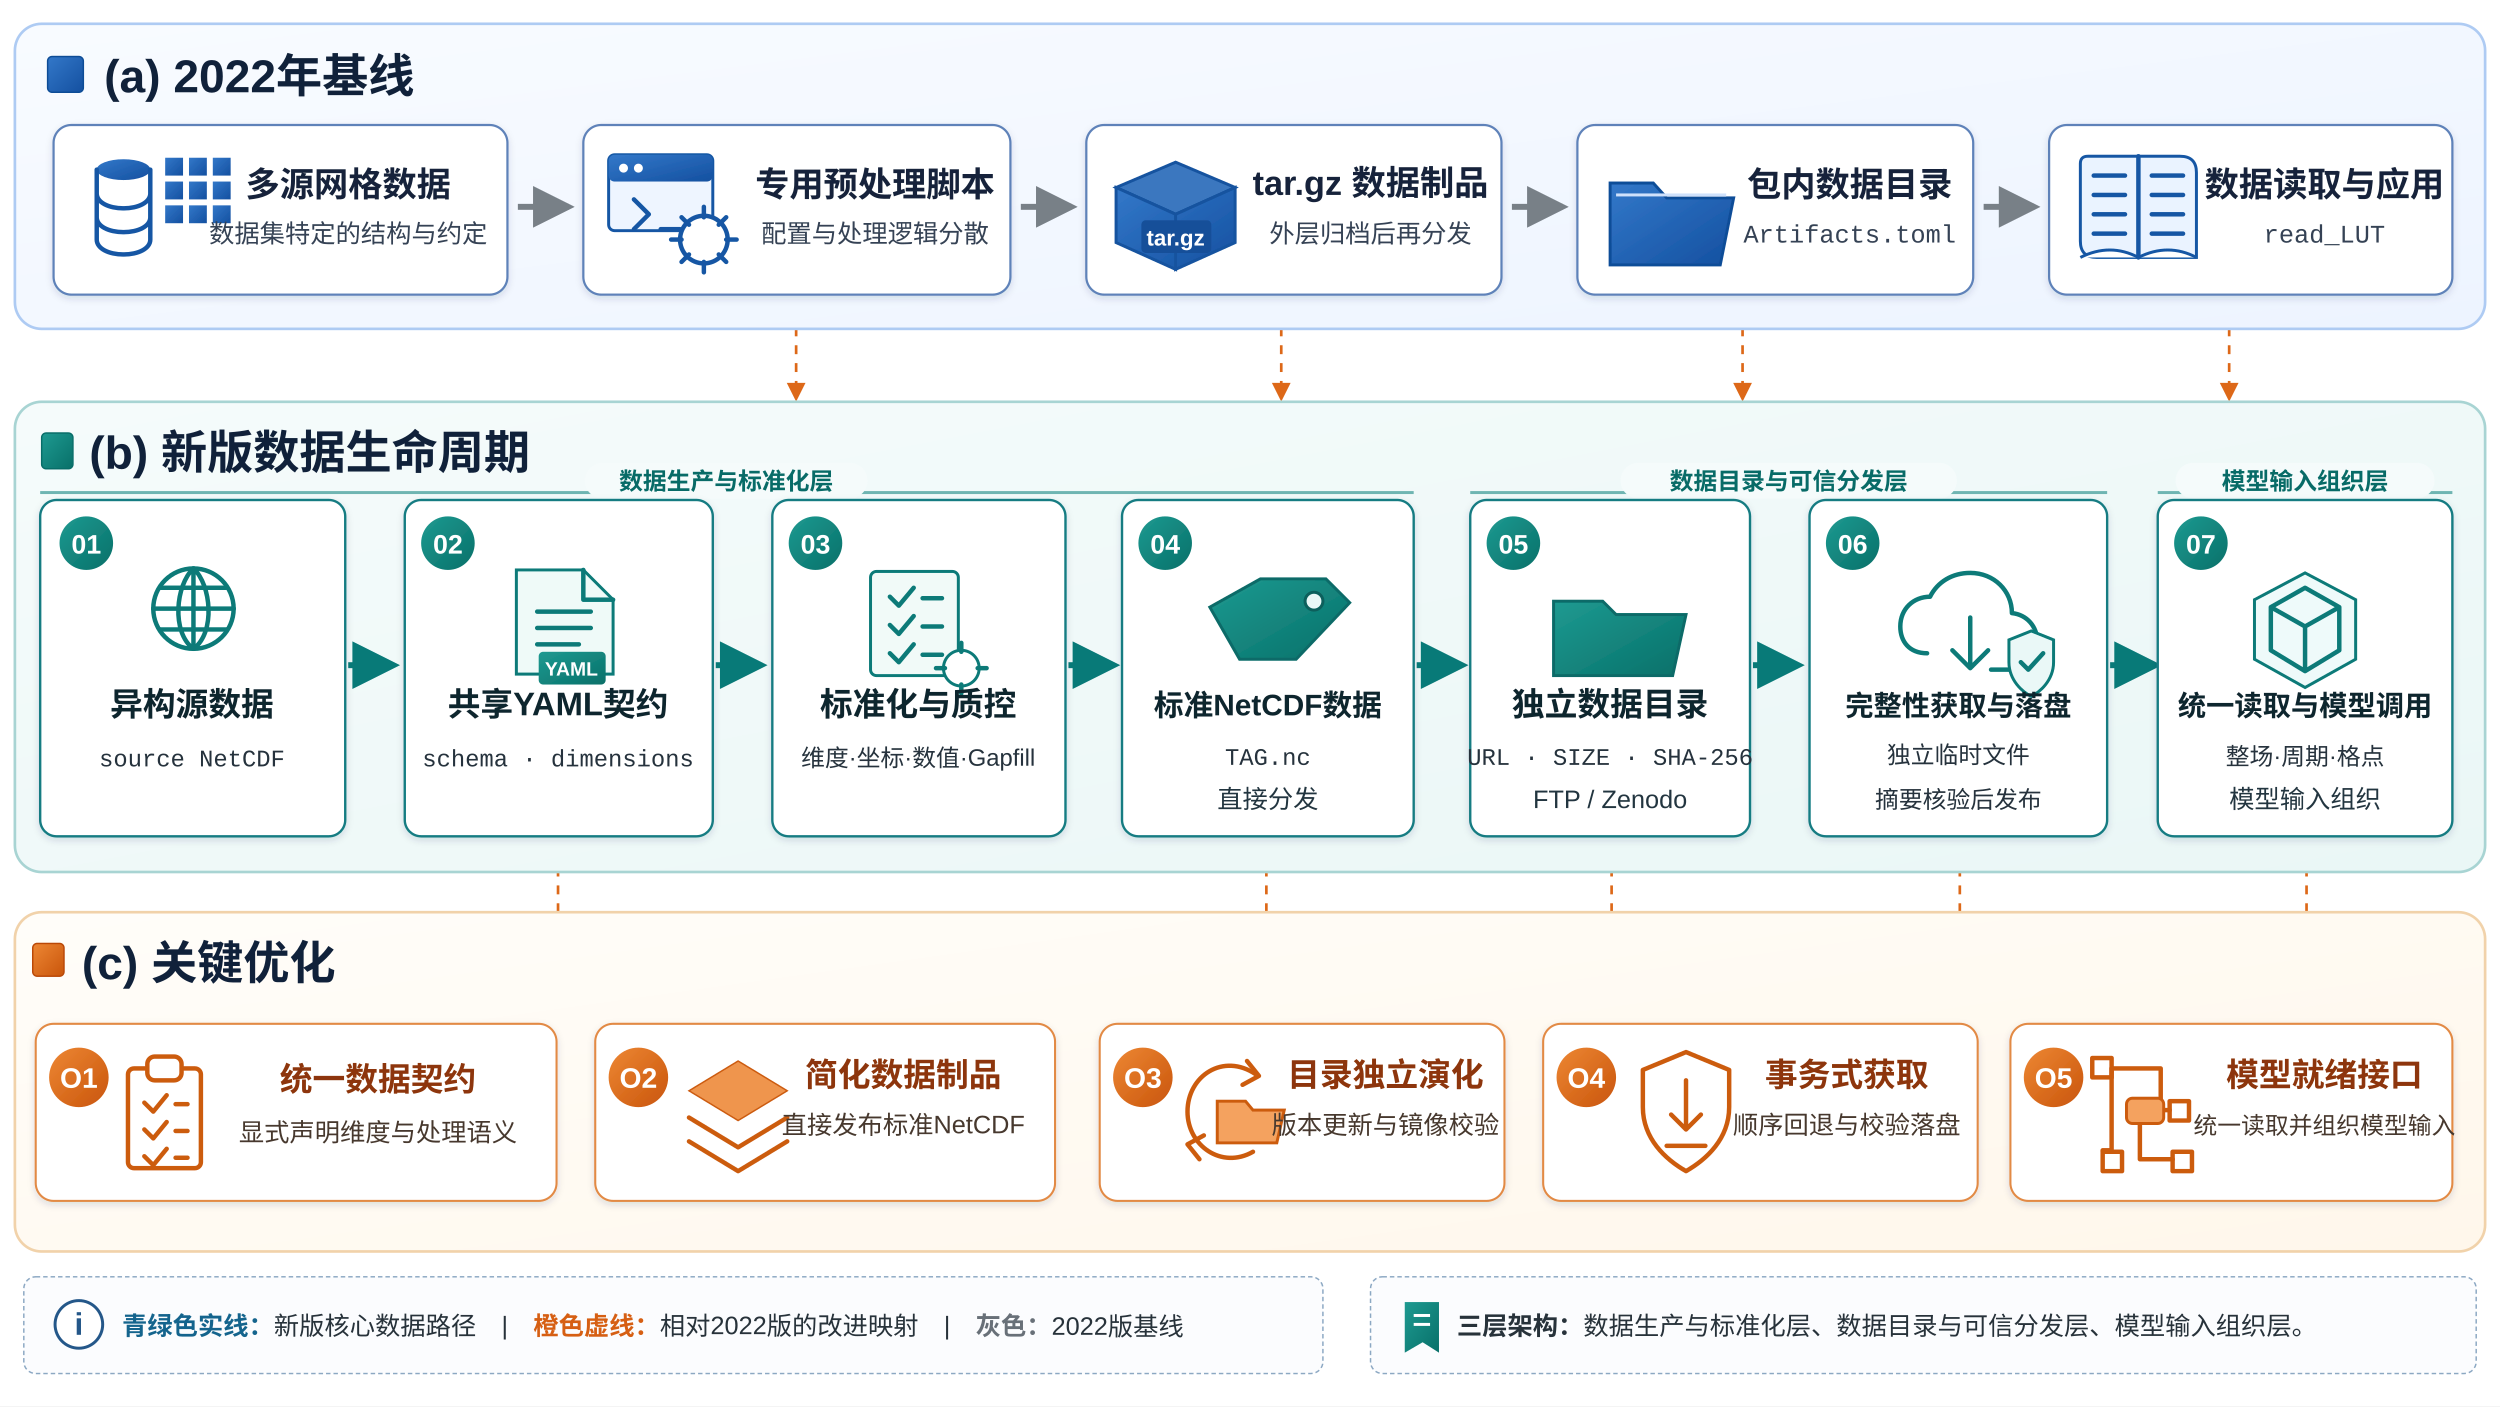
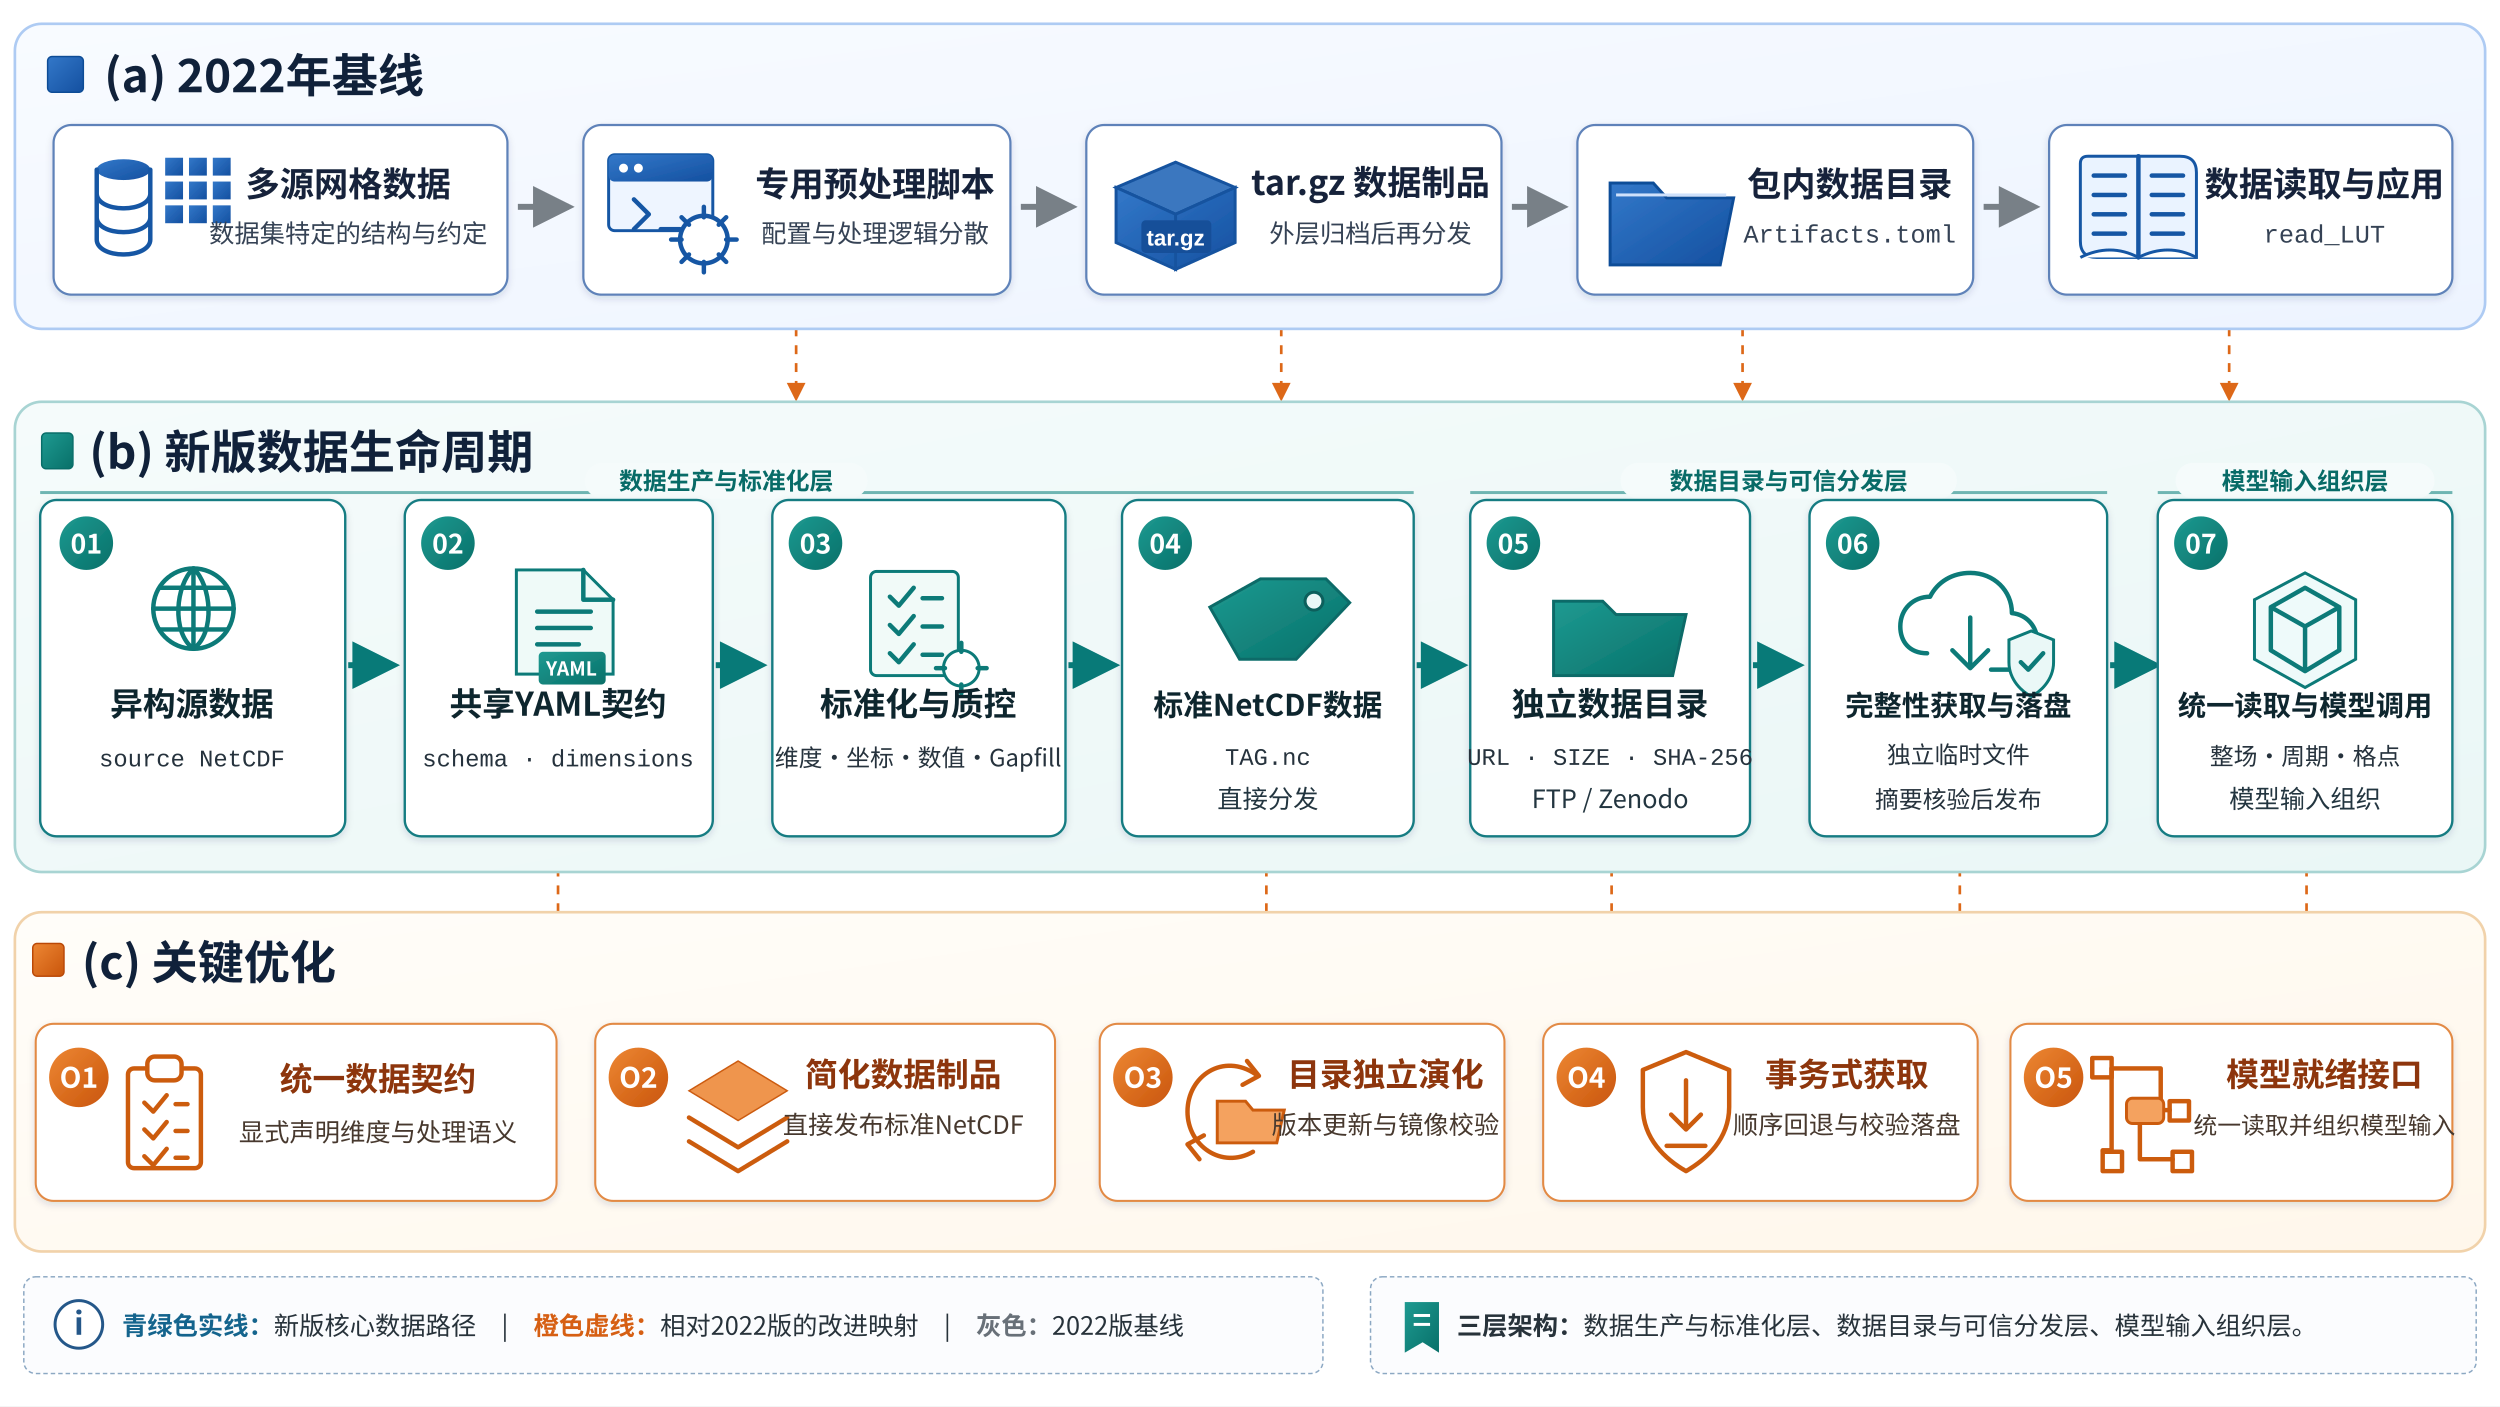
<svg xmlns="http://www.w3.org/2000/svg" width="1680" height="945" viewBox="0 0 1680 945">
  <defs>
    <linearGradient id="bluePanel" x1="0" y1="0" x2="1" y2="1">
      <stop stop-color="#f8fbff" />
      <stop offset="1" stop-color="#edf4ff" />
    </linearGradient>
    <linearGradient id="tealPanel" x1="0" y1="0" x2="1" y2="1">
      <stop stop-color="#f5fbfb" />
      <stop offset="1" stop-color="#eaf7f6" />
    </linearGradient>
    <linearGradient id="orangePanel" x1="0" y1="0" x2="1" y2="1">
      <stop stop-color="#fffdf9" />
      <stop offset="1" stop-color="#fff7eb" />
    </linearGradient>
    <linearGradient id="blueIcon" x1="0" y1="0" x2="1" y2="1">
      <stop stop-color="#3378c9" />
      <stop offset="1" stop-color="#1450a0" />
    </linearGradient>
    <linearGradient id="tealIcon" x1="0" y1="0" x2="1" y2="1">
      <stop stop-color="#1e9a91" />
      <stop offset="1" stop-color="#087069" />
    </linearGradient>
    <linearGradient id="orangeIcon" x1="0" y1="0" x2="1" y2="1">
      <stop stop-color="#ed8734" />
      <stop offset="1" stop-color="#c9550b" />
    </linearGradient>
    <filter id="shadow" x="-10%" y="-10%" width="120%" height="130%">
      <feDropShadow dx="0" dy="2" stdDeviation="2.5" flood-color="#1b3855" flood-opacity="0.14" />
    </filter>
    <marker id="arrowGray" viewBox="0 0 10 10" refX="8.5" refY="5" markerWidth="7" markerHeight="7" orient="auto">
      <path d="M0 0L10 5L0 10Z" fill="#788087" />
    </marker>
    <marker id="arrowTeal" viewBox="0 0 10 10" refX="8.5" refY="5" markerWidth="8" markerHeight="8" orient="auto">
      <path d="M0 0L10 5L0 10Z" fill="#087a78" />
    </marker>
    <marker id="arrowOrange" viewBox="0 0 10 10" refX="8.5" refY="5" markerWidth="7" markerHeight="7" orient="auto">
      <path d="M0 0L10 5L0 10Z" fill="#dd6818" />
    </marker>
    <style>
-       .sans{font-family:Arial,"Microsoft YaHei","Noto Sans CJK SC",sans-serif}.mono{font-family:Consolas,"Courier New",monospace}.panel-title{font-size:31px;font-weight:700;fill:#10213a}.layer-label{font-size:16px;font-weight:700;fill:#086b67}.base-title{font-size:23px;font-weight:700;fill:#17243a}.base-sub{font-size:17px;fill:#354254}.step-title{font-size:22px;font-weight:700;fill:#11252e}.step-sub{font-size:17px;fill:#243640}.code{font-size:16px;fill:#25323c}.opt-title{font-size:22px;font-weight:700;fill:#8d3507}.opt-sub{font-size:17px;fill:#47392e}.legend{font-size:17px;fill:#27323a}.base-card{fill:#fff;stroke:#5e82b9;stroke-width:1.5}.flow-card{fill:#fff;stroke:#147b82;stroke-width:1.6}.opt-card{fill:#fff;stroke:#e28a45;stroke-width:1.4}.flow-gray{fill:none;stroke:#788087;stroke-width:4;marker-end:url(#arrowGray)}.flow-teal{fill:none;stroke:#087a78;stroke-width:4;marker-end:url(#arrowTeal)}.map{fill:none;stroke:#dd6818;stroke-width:1.8;stroke-dasharray:6 6;marker-end:url(#arrowOrange)}.icon-blue{fill:none;stroke:#1457a4;stroke-width:3;stroke-linecap:round;stroke-linejoin:round}.icon-teal{fill:none;stroke:#087a78;stroke-width:3;stroke-linecap:round;stroke-linejoin:round}.icon-orange{fill:none;stroke:#cc5b10;stroke-width:3;stroke-linecap:round;stroke-linejoin:round}
+       .sans{font-family:"PingFang SC","Songti SC","Heiti SC","Noto Sans CJK SC",Arial,sans-serif}.mono{font-family:Consolas,"Courier New",monospace}.panel-title{font-size:31px;font-weight:700;fill:#10213a}.layer-label{font-size:16px;font-weight:700;fill:#086b67}.base-title{font-size:23px;font-weight:700;fill:#17243a}.base-sub{font-size:17px;fill:#354254}.step-title{font-size:22px;font-weight:700;fill:#11252e}.step-sub{font-size:17px;fill:#243640}.code{font-size:16px;fill:#25323c}.opt-title{font-size:22px;font-weight:700;fill:#8d3507}.opt-sub{font-size:17px;fill:#47392e}.legend{font-size:17px;fill:#27323a}.base-card{fill:#fff;stroke:#5e82b9;stroke-width:1.5}.flow-card{fill:#fff;stroke:#147b82;stroke-width:1.6}.opt-card{fill:#fff;stroke:#e28a45;stroke-width:1.4}.flow-gray{fill:none;stroke:#788087;stroke-width:4;marker-end:url(#arrowGray)}.flow-teal{fill:none;stroke:#087a78;stroke-width:4;marker-end:url(#arrowTeal)}.map{fill:none;stroke:#dd6818;stroke-width:1.8;stroke-dasharray:6 6;marker-end:url(#arrowOrange)}.icon-blue{fill:none;stroke:#1457a4;stroke-width:3;stroke-linecap:round;stroke-linejoin:round}.icon-teal{fill:none;stroke:#087a78;stroke-width:3;stroke-linecap:round;stroke-linejoin:round}.icon-orange{fill:none;stroke:#cc5b10;stroke-width:3;stroke-linecap:round;stroke-linejoin:round}
    </style>
  </defs>
  <rect width="1680" height="945" fill="#fff" />
  <path d="M535 196V268" class="map" />
  <path d="M861 196V268" class="map" />
  <path d="M1171 196V268" class="map" />
  <path d="M1498 196V268" class="map" />
  <path d="M375 559V653H253V687" class="map" />
  <path d="M851 559V633H554V687" class="map" />
  <path d="M1083 559V656H845V687" class="map" />
  <path d="M1317 559V657H1141V687" class="map" />
  <path d="M1550 559V636H1453V687" class="map" />
  <rect x="10" y="16" width="1660" height="205" rx="18" fill="url(#bluePanel)" stroke="#aecbf3" stroke-width="1.8" />
  <rect x="32" y="38" width="24" height="24" rx="3" fill="url(#blueIcon)" stroke="#0d4c96" />
  <text x="70" y="62" class="sans panel-title">(a) 2022年基线</text>
  <g class="sans">
    <g transform="translate(36 84)" filter="url(#shadow)">
      <rect width="305" height="114" rx="12" class="base-card" />
      <g transform="translate(19 22)">
        <ellipse cx="28" cy="8" rx="18" ry="7" fill="url(#blueIcon)" />
        <path d="M10 8V55C10 61 18 65 28 65S46 61 46 55V8M10 24C10 30 18 34 28 34S46 30 46 24M10 40C10 46 18 50 28 50S46 46 46 40" class="icon-blue" />
        <g fill="url(#blueIcon)">
          <rect x="56" y="0" width="12" height="12" />
          <rect x="72" y="0" width="12" height="12" />
          <rect x="88" y="0" width="12" height="12" />
          <rect x="56" y="16" width="12" height="12" />
          <rect x="72" y="16" width="12" height="12" />
          <rect x="88" y="16" width="12" height="12" />
          <rect x="56" y="32" width="12" height="12" />
          <rect x="72" y="32" width="12" height="12" />
          <rect x="88" y="32" width="12" height="12" />
        </g>
      </g>
      <text x="198" y="48" text-anchor="middle" class="base-title">多源网格数据</text>
      <text x="198" y="79" text-anchor="middle" class="base-sub">数据集特定的结构与约定</text>
    </g>
    <path d="M348 139H382" class="flow-gray" />
    <g transform="translate(392 84)" filter="url(#shadow)">
      <rect width="287" height="114" rx="12" class="base-card" />
      <g transform="translate(17 20)">
        <rect width="70" height="51" rx="4" fill="#eef5ff" stroke="#1457a4" stroke-width="2" />
        <rect width="70" height="18" rx="4" fill="url(#blueIcon)" />
        <circle cx="10" cy="9" r="3" fill="#fff" />
        <circle cx="20" cy="9" r="3" fill="#fff" />
        <path d="M17 30L27 40L17 50M35 50H48" class="icon-blue" />
        <circle cx="64" cy="57" r="16" fill="#fff" stroke="#1457a4" stroke-width="3" />
        <path d="M64 35V42M64 72V79M42 57H49M79 57H86M49 42L54 47M74 67L79 72M49 72L54 67M74 47L79 42" class="icon-blue" />
      </g>
      <text x="196" y="48" text-anchor="middle" class="base-title">专用预处理脚本</text>
      <text x="196" y="79" text-anchor="middle" class="base-sub">配置与处理逻辑分散</text>
    </g>
    <path d="M686 139H720" class="flow-gray" />
    <g transform="translate(730 84)" filter="url(#shadow)">
      <rect width="279" height="114" rx="12" class="base-card" />
      <g transform="translate(20 17)">
        <path d="M0 25L40 8L80 25L40 43Z" fill="#3b77bf" stroke="#15539f" stroke-width="2" />
        <path d="M0 25V62L40 80V43ZM80 25V62L40 80V43Z" fill="url(#blueIcon)" stroke="#15539f" stroke-width="2" />
        <rect x="17" y="47" width="47" height="22" rx="3" fill="#174f99" />
        <text x="40" y="64" text-anchor="middle" font-family="Arial" font-size="15" font-weight="700" fill="#fff">tar.gz</text>
      </g>
      <text x="191" y="47" text-anchor="middle" class="base-title">tar.gz 数据制品</text>
      <text x="191" y="79" text-anchor="middle" class="base-sub">外层归档后再分发</text>
    </g>
    <path d="M1016 139H1050" class="flow-gray" />
    <g transform="translate(1060 84)" filter="url(#shadow)">
      <rect width="266" height="114" rx="12" class="base-card" />
      <g transform="translate(22 26)">
        <path d="M0 13H29L38 23H83L74 68H0Z" fill="url(#blueIcon)" stroke="#104d98" stroke-width="2" />
        <path d="M4 21H78" stroke="#cfe1fb" stroke-width="2" />
      </g>
      <text x="183" y="48" text-anchor="middle" class="base-title">包内数据目录</text>
      <text x="183" y="79" text-anchor="middle" class="base-sub mono">Artifacts.toml</text>
    </g>
    <path d="M1333 139H1367" class="flow-gray" />
    <g transform="translate(1377 84)" filter="url(#shadow)">
      <rect width="271" height="114" rx="12" class="base-card" />
      <g transform="translate(21 21)">
        <path d="M5 0H67Q78 0 78 11V68H11Q0 68 0 57V5Q0 0 5 0Z" fill="#eaf3ff" stroke="#1457a4" stroke-width="2" />
        <path d="M39 0V68M9 13H30M48 13H69M9 26H30M48 26H69M9 39H30M48 39H69M9 52H30M48 52H69" class="icon-blue" />
        <path d="M0 68Q20 58 39 68Q59 58 78 68" fill="#fff" stroke="#1457a4" stroke-width="2" />
      </g>
      <text x="185" y="48" text-anchor="middle" class="base-title">数据读取与应用</text>
      <text x="185" y="79" text-anchor="middle" class="base-sub mono">read_LUT</text>
    </g>
  </g>
  <rect x="10" y="270" width="1660" height="316" rx="18" fill="url(#tealPanel)" stroke="#a8d4d3" stroke-width="1.8" />
  <rect x="28" y="291" width="21" height="24" rx="3" fill="url(#tealIcon)" stroke="#076d68" />
  <text x="60" y="315" class="sans panel-title">(b) 新版数据生命周期</text>
  <g class="sans">
    <path d="M27 331H950M988 331H1416M1450 331H1648" fill="none" stroke="#6fb5b2" stroke-width="2" />
    <rect x="393" y="311" width="190" height="24" rx="12" fill="#f5fbfb" />
    <text x="488" y="329" text-anchor="middle" class="layer-label">数据生产与标准化层</text>
    <rect x="1089" y="311" width="226" height="24" rx="12" fill="#f5fbfb" />
    <text x="1202" y="329" text-anchor="middle" class="layer-label">数据目录与可信分发层</text>
    <rect x="1462" y="311" width="174" height="24" rx="12" fill="#f5fbfb" />
    <text x="1549" y="329" text-anchor="middle" class="layer-label">模型输入组织层</text>
  </g>
  <g class="sans">
    <g transform="translate(27 336)" filter="url(#shadow)">
      <rect width="205" height="226" rx="11" class="flow-card" />
      <circle cx="31" cy="29" r="18" fill="url(#tealIcon)" />
      <text x="31" y="36" text-anchor="middle" font-size="18" font-weight="700" fill="#fff">01</text>
      <g transform="translate(68 45)">
        <circle cx="35" cy="28" r="27" class="icon-teal" />
        <path d="M8 28H62M35 1C23 12 20 44 35 55M35 1C47 12 50 44 35 55M13 14H57M13 42H57M35 1V55" class="icon-teal" />
      </g>
      <text x="102" y="145" text-anchor="middle" class="step-title">异构源数据</text>
      <text x="102" y="179" text-anchor="middle" class="code mono">source NetCDF</text>
    </g>
    <path d="M234 447H264" class="flow-teal" />
    <g transform="translate(272 336)" filter="url(#shadow)">
      <rect width="207" height="226" rx="11" class="flow-card" />
      <circle cx="29" cy="29" r="18" fill="url(#tealIcon)" />
      <text x="29" y="36" text-anchor="middle" font-size="18" font-weight="700" fill="#fff">02</text>
      <g transform="translate(75 47)">
        <path d="M0 0H45L65 20V70H0Z" fill="#effaf8" stroke="#087a78" stroke-width="2" />
        <path d="M45 0V20H65" class="icon-teal" />
        <path d="M14 28H50M14 39H50M14 50H42" class="icon-teal" />
        <rect x="15" y="55" width="45" height="22" rx="3" fill="url(#tealIcon)" />
        <text x="37" y="71" text-anchor="middle" font-size="13" font-weight="700" fill="#fff">YAML</text>
      </g>
      <text x="103" y="145" text-anchor="middle" class="step-title">共享YAML契约</text>
      <text x="103" y="179" text-anchor="middle" class="code mono">schema · dimensions</text>
    </g>
    <path d="M481 447H511" class="flow-teal" />
    <g transform="translate(519 336)" filter="url(#shadow)">
      <rect width="197" height="226" rx="11" class="flow-card" />
      <circle cx="29" cy="29" r="18" fill="url(#tealIcon)" />
      <text x="29" y="36" text-anchor="middle" font-size="18" font-weight="700" fill="#fff">03</text>
      <g transform="translate(66 48)">
        <rect x="0" y="0" width="59" height="70" rx="4" fill="#f1faf8" stroke="#087a78" stroke-width="2" />
        <path d="M13 17L19 23L29 11M35 18H48M13 36L19 42L29 30M35 37H48M13 55L19 61L29 49M35 56H48" class="icon-teal" />
        <circle cx="61" cy="65" r="12" fill="#fff" stroke="#087a78" stroke-width="2" />
        <path d="M61 48V54M61 76V82M44 65H50M72 65H78" class="icon-teal" />
      </g>
      <text x="98" y="145" text-anchor="middle" class="step-title">标准化与质控</text>
      <text x="98" y="179" text-anchor="middle" class="code">维度·坐标·数值·Gapfill</text>
    </g>
    <path d="M718 447H748" class="flow-teal" />
    <g transform="translate(754 336)" filter="url(#shadow)">
      <rect width="196" height="226" rx="11" class="flow-card" />
      <circle cx="29" cy="29" r="18" fill="url(#tealIcon)" />
      <text x="29" y="36" text-anchor="middle" font-size="18" font-weight="700" fill="#fff">04</text>
      <g transform="translate(59 53)">
        <path d="M0 19L34 0H78L94 16L58 54H20Z" fill="url(#tealIcon)" stroke="#086b67" stroke-width="2" />
        <circle cx="70" cy="15" r="6" fill="#eaf8f7" stroke="#075f5b" stroke-width="2" />
      </g>
      <text x="98" y="145" text-anchor="middle" class="step-title" style="font-size:20px">标准NetCDF数据</text>
      <text x="98" y="178" text-anchor="middle" class="code mono">TAG.nc</text>
      <text x="98" y="207" text-anchor="middle" class="step-sub">直接分发</text>
    </g>
    <path d="M952 447H982" class="flow-teal" />
    <g transform="translate(988 336)" filter="url(#shadow)">
      <rect width="188" height="226" rx="11" class="flow-card" />
      <circle cx="29" cy="29" r="18" fill="url(#tealIcon)" />
      <text x="29" y="36" text-anchor="middle" font-size="18" font-weight="700" fill="#fff">05</text>
      <g transform="translate(56 53)">
        <path d="M0 15H33L42 24H89L80 65H0Z" fill="url(#tealIcon)" stroke="#086b67" stroke-width="2" />
      </g>
      <text x="94" y="145" text-anchor="middle" class="step-title">独立数据目录</text>
      <text x="94" y="178" text-anchor="middle" class="code mono">URL · SIZE · SHA-256</text>
      <text x="94" y="207" text-anchor="middle" class="step-sub">FTP / Zenodo</text>
    </g>
    <path d="M1178 447H1208" class="flow-teal" />
    <g transform="translate(1216 336)" filter="url(#shadow)">
      <rect width="200" height="226" rx="11" class="flow-card" />
      <circle cx="29" cy="29" r="18" fill="url(#tealIcon)" />
      <text x="29" y="36" text-anchor="middle" font-size="18" font-weight="700" fill="#fff">06</text>
      <g transform="translate(61 48)">
        <path d="M18 55C6 55 0 47 0 37C0 25 9 17 20 17C25 7 35 1 47 1C63 1 75 13 75 28C85 29 92 37 92 47C92 58 84 66 73 66H61" class="icon-teal" />
        <path d="M47 31V65M35 53L47 65L59 53" class="icon-teal" />
        <path d="M73 46L88 40L103 46V61C103 73 94 81 88 84C82 81 73 73 73 61Z" fill="#eaf8f7" stroke="#087a78" stroke-width="2" />
        <path d="M81 61L86 66L96 55" class="icon-teal" />
      </g>
      <text x="100" y="145" text-anchor="middle" class="step-title" style="font-size:19px">完整性获取与落盘</text>
      <text x="100" y="177" text-anchor="middle" class="code">独立临时文件</text>
      <text x="100" y="207" text-anchor="middle" class="code">摘要核验后发布</text>
    </g>
    <path d="M1418 447H1448" class="flow-teal" />
    <g transform="translate(1450 336)" filter="url(#shadow)">
      <rect width="198" height="226" rx="11" class="flow-card" />
      <circle cx="29" cy="29" r="18" fill="url(#tealIcon)" />
      <text x="29" y="36" text-anchor="middle" font-size="18" font-weight="700" fill="#fff">07</text>
      <g transform="translate(65 49)">
        <path d="M34 0L68 18V58L34 77L0 58V18Z" fill="#eefafa" stroke="#087a78" stroke-width="2" />
        <path d="M34 10L57 23L34 36L11 23ZM11 23V52L34 66V36M57 23V52L34 66" class="icon-teal" />
      </g>
      <text x="99" y="145" text-anchor="middle" class="step-title" style="font-size:19px">统一读取与模型调用</text>
      <text x="99" y="178" text-anchor="middle" class="code">整场·周期·格点</text>
      <text x="99" y="207" text-anchor="middle" class="step-sub">模型输入组织</text>
    </g>
  </g>
  <rect x="10" y="613" width="1660" height="228" rx="18" fill="url(#orangePanel)" stroke="#f1d2aa" stroke-width="1.8" />
  <rect x="22" y="634" width="21" height="22" rx="3" fill="url(#orangeIcon)" stroke="#ba4807" />
  <text x="55" y="658" class="sans panel-title" fill="#6f2805">(c) 关键优化</text>
  <g class="sans">
    <g transform="translate(24 688)" filter="url(#shadow)">
      <rect width="350" height="119" rx="12" class="opt-card" />
      <circle cx="29" cy="36" r="20" fill="url(#orangeIcon)" />
      <text x="29" y="43" text-anchor="middle" font-size="19" font-weight="700" fill="#fff">O1</text>
      <g transform="translate(62 22)">
        <rect x="0" y="8" width="49" height="67" rx="4" class="icon-orange" />
        <rect x="13" y="0" width="23" height="16" rx="5" fill="#fff" stroke="#cc5b10" stroke-width="3" />
        <path d="M11 31L17 37L26 26M32 32H40M11 49L17 55L26 44M32 50H40M11 67L17 73L26 62M32 68H40" class="icon-orange" />
      </g>
      <text x="230" y="45" text-anchor="middle" class="opt-title">统一数据契约</text>
      <text x="230" y="79" text-anchor="middle" class="opt-sub">显式声明维度与处理语义</text>
    </g>
    <g transform="translate(400 688)" filter="url(#shadow)">
      <rect width="309" height="119" rx="12" class="opt-card" />
      <circle cx="29" cy="36" r="20" fill="url(#orangeIcon)" />
      <text x="29" y="43" text-anchor="middle" font-size="19" font-weight="700" fill="#fff">O2</text>
      <g transform="translate(63 25)">
        <path d="M0 20L33 0L66 20L33 40Z" fill="#ef954e" stroke="#cc5b10" />
        <path d="M0 38L33 58L66 38M0 54L33 74L66 54" class="icon-orange" />
      </g>
      <text x="207" y="42" text-anchor="middle" class="opt-title">简化数据制品</text>
      <text x="207" y="74" text-anchor="middle" class="opt-sub">直接发布标准NetCDF</text>
    </g>
    <g transform="translate(739 688)" filter="url(#shadow)">
      <rect width="272" height="119" rx="12" class="opt-card" />
      <circle cx="29" cy="36" r="20" fill="url(#orangeIcon)" />
      <text x="29" y="43" text-anchor="middle" font-size="19" font-weight="700" fill="#fff">O3</text>
      <g transform="translate(59 25)">
        <path d="M46 9C24 -6 0 10 0 34C0 57 23 73 44 61" class="icon-orange" />
        <path d="M40 0L48 10L37 16M8 66L0 56L11 50" class="icon-orange" />
        <path d="M20 27H39L44 33H65L60 55H20Z" fill="#f4a25e" stroke="#cc5b10" stroke-width="2" />
      </g>
      <text x="192" y="42" text-anchor="middle" class="opt-title">目录独立演化</text>
      <text x="192" y="74" text-anchor="middle" class="opt-sub">版本更新与镜像校验</text>
    </g>
    <g transform="translate(1037 688)" filter="url(#shadow)">
      <rect width="292" height="119" rx="12" class="opt-card" />
      <circle cx="29" cy="36" r="20" fill="url(#orangeIcon)" />
      <text x="29" y="43" text-anchor="middle" font-size="19" font-weight="700" fill="#fff">O4</text>
      <g transform="translate(66 19)">
        <path d="M30 0L59 12V37C59 58 44 72 30 80C16 72 1 58 1 37V12Z" class="icon-orange" />
        <path d="M30 19V52M20 42L30 52L40 42M17 63H43" class="icon-orange" />
      </g>
      <text x="204" y="42" text-anchor="middle" class="opt-title">事务式获取</text>
      <text x="204" y="74" text-anchor="middle" class="opt-sub">顺序回退与校验落盘</text>
    </g>
    <g transform="translate(1351 688)" filter="url(#shadow)">
      <rect width="297" height="119" rx="12" class="opt-card" />
      <circle cx="29" cy="36" r="20" fill="url(#orangeIcon)" />
      <text x="29" y="43" text-anchor="middle" font-size="19" font-weight="700" fill="#fff">O5</text>
      <g transform="translate(55 23)">
        <rect x="0" y="0" width="13" height="13" class="icon-orange" />
        <rect x="52" y="29" width="13" height="13" class="icon-orange" />
        <rect x="7" y="63" width="13" height="13" class="icon-orange" />
        <rect x="54" y="63" width="13" height="13" class="icon-orange" />
        <path d="M13 7H46V35H52M32 35H52M13 7V62H7M32 35V68H54" class="icon-orange" />
        <rect x="23" y="27" width="25" height="17" rx="4" fill="#f4a25e" stroke="#cc5b10" stroke-width="2" />
      </g>
      <text x="211" y="42" text-anchor="middle" class="opt-title">模型就绪接口</text>
      <text x="211" y="74" text-anchor="middle" class="opt-sub" style="font-size:16px">统一读取并组织模型输入</text>
    </g>
  </g>
  <g class="sans">
    <rect x="16" y="858" width="873" height="65" rx="8" fill="#fbfcfe" stroke="#8ca8c3" stroke-dasharray="3 2" />
    <circle cx="53" cy="890" r="16" fill="#fff" stroke="#245789" stroke-width="2" />
    <text x="53" y="897" text-anchor="middle" font-size="21" font-weight="700" fill="#245789">i</text>
    <text x="82" y="897" class="legend">
      <tspan fill="#14648d" font-weight="700">青绿色实线：</tspan>新版核心数据路径　|　<tspan fill="#d65f13" font-weight="700">橙色虚线：</tspan>相对2022版的改进映射　|　<tspan fill="#687078" font-weight="700">灰色：</tspan>2022版基线</text>
    <rect x="921" y="858" width="743" height="65" rx="8" fill="#fbfcfe" stroke="#8ca8c3" stroke-dasharray="3 2" />
    <path d="M944 875H967V909L956 902L944 909Z" fill="url(#tealIcon)" />
    <path d="M950 884H961M950 890H961" stroke="#fff" stroke-width="2" />
    <text x="979" y="897" class="legend">
      <tspan font-weight="700">三层架构：</tspan>数据生产与标准化层、数据目录与可信分发层、模型输入组织层。</text>
  </g>
</svg>
